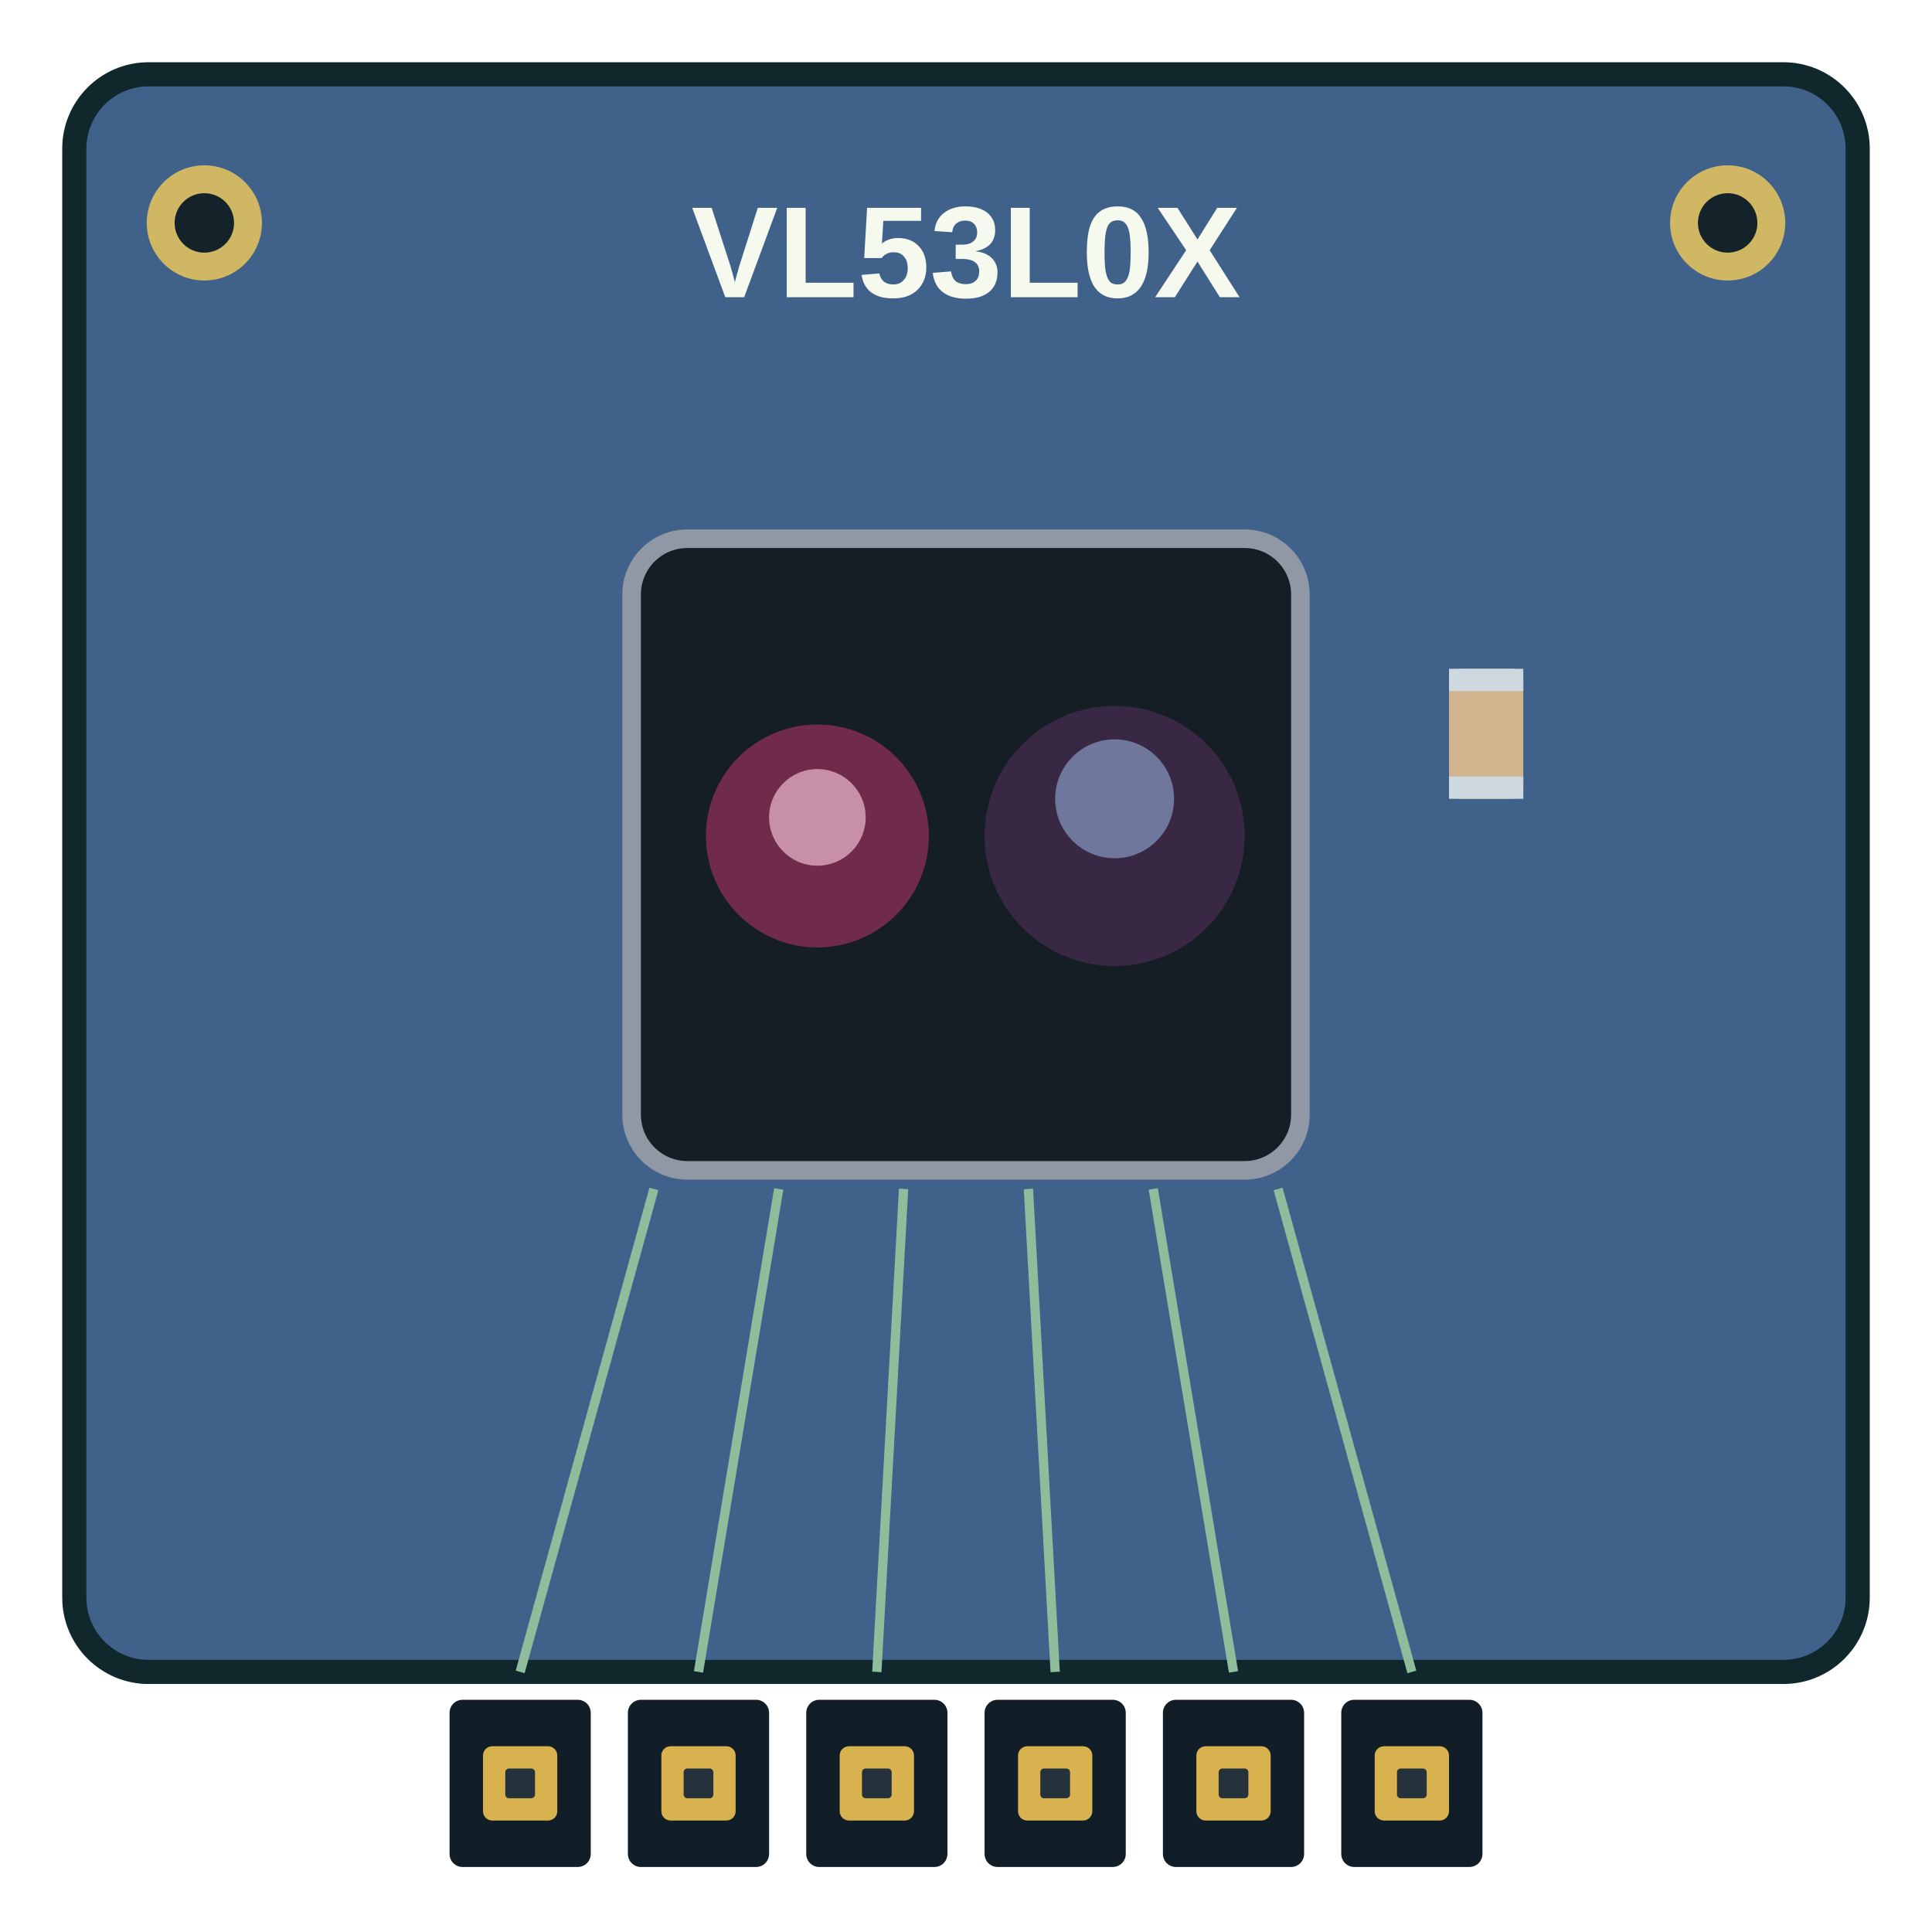
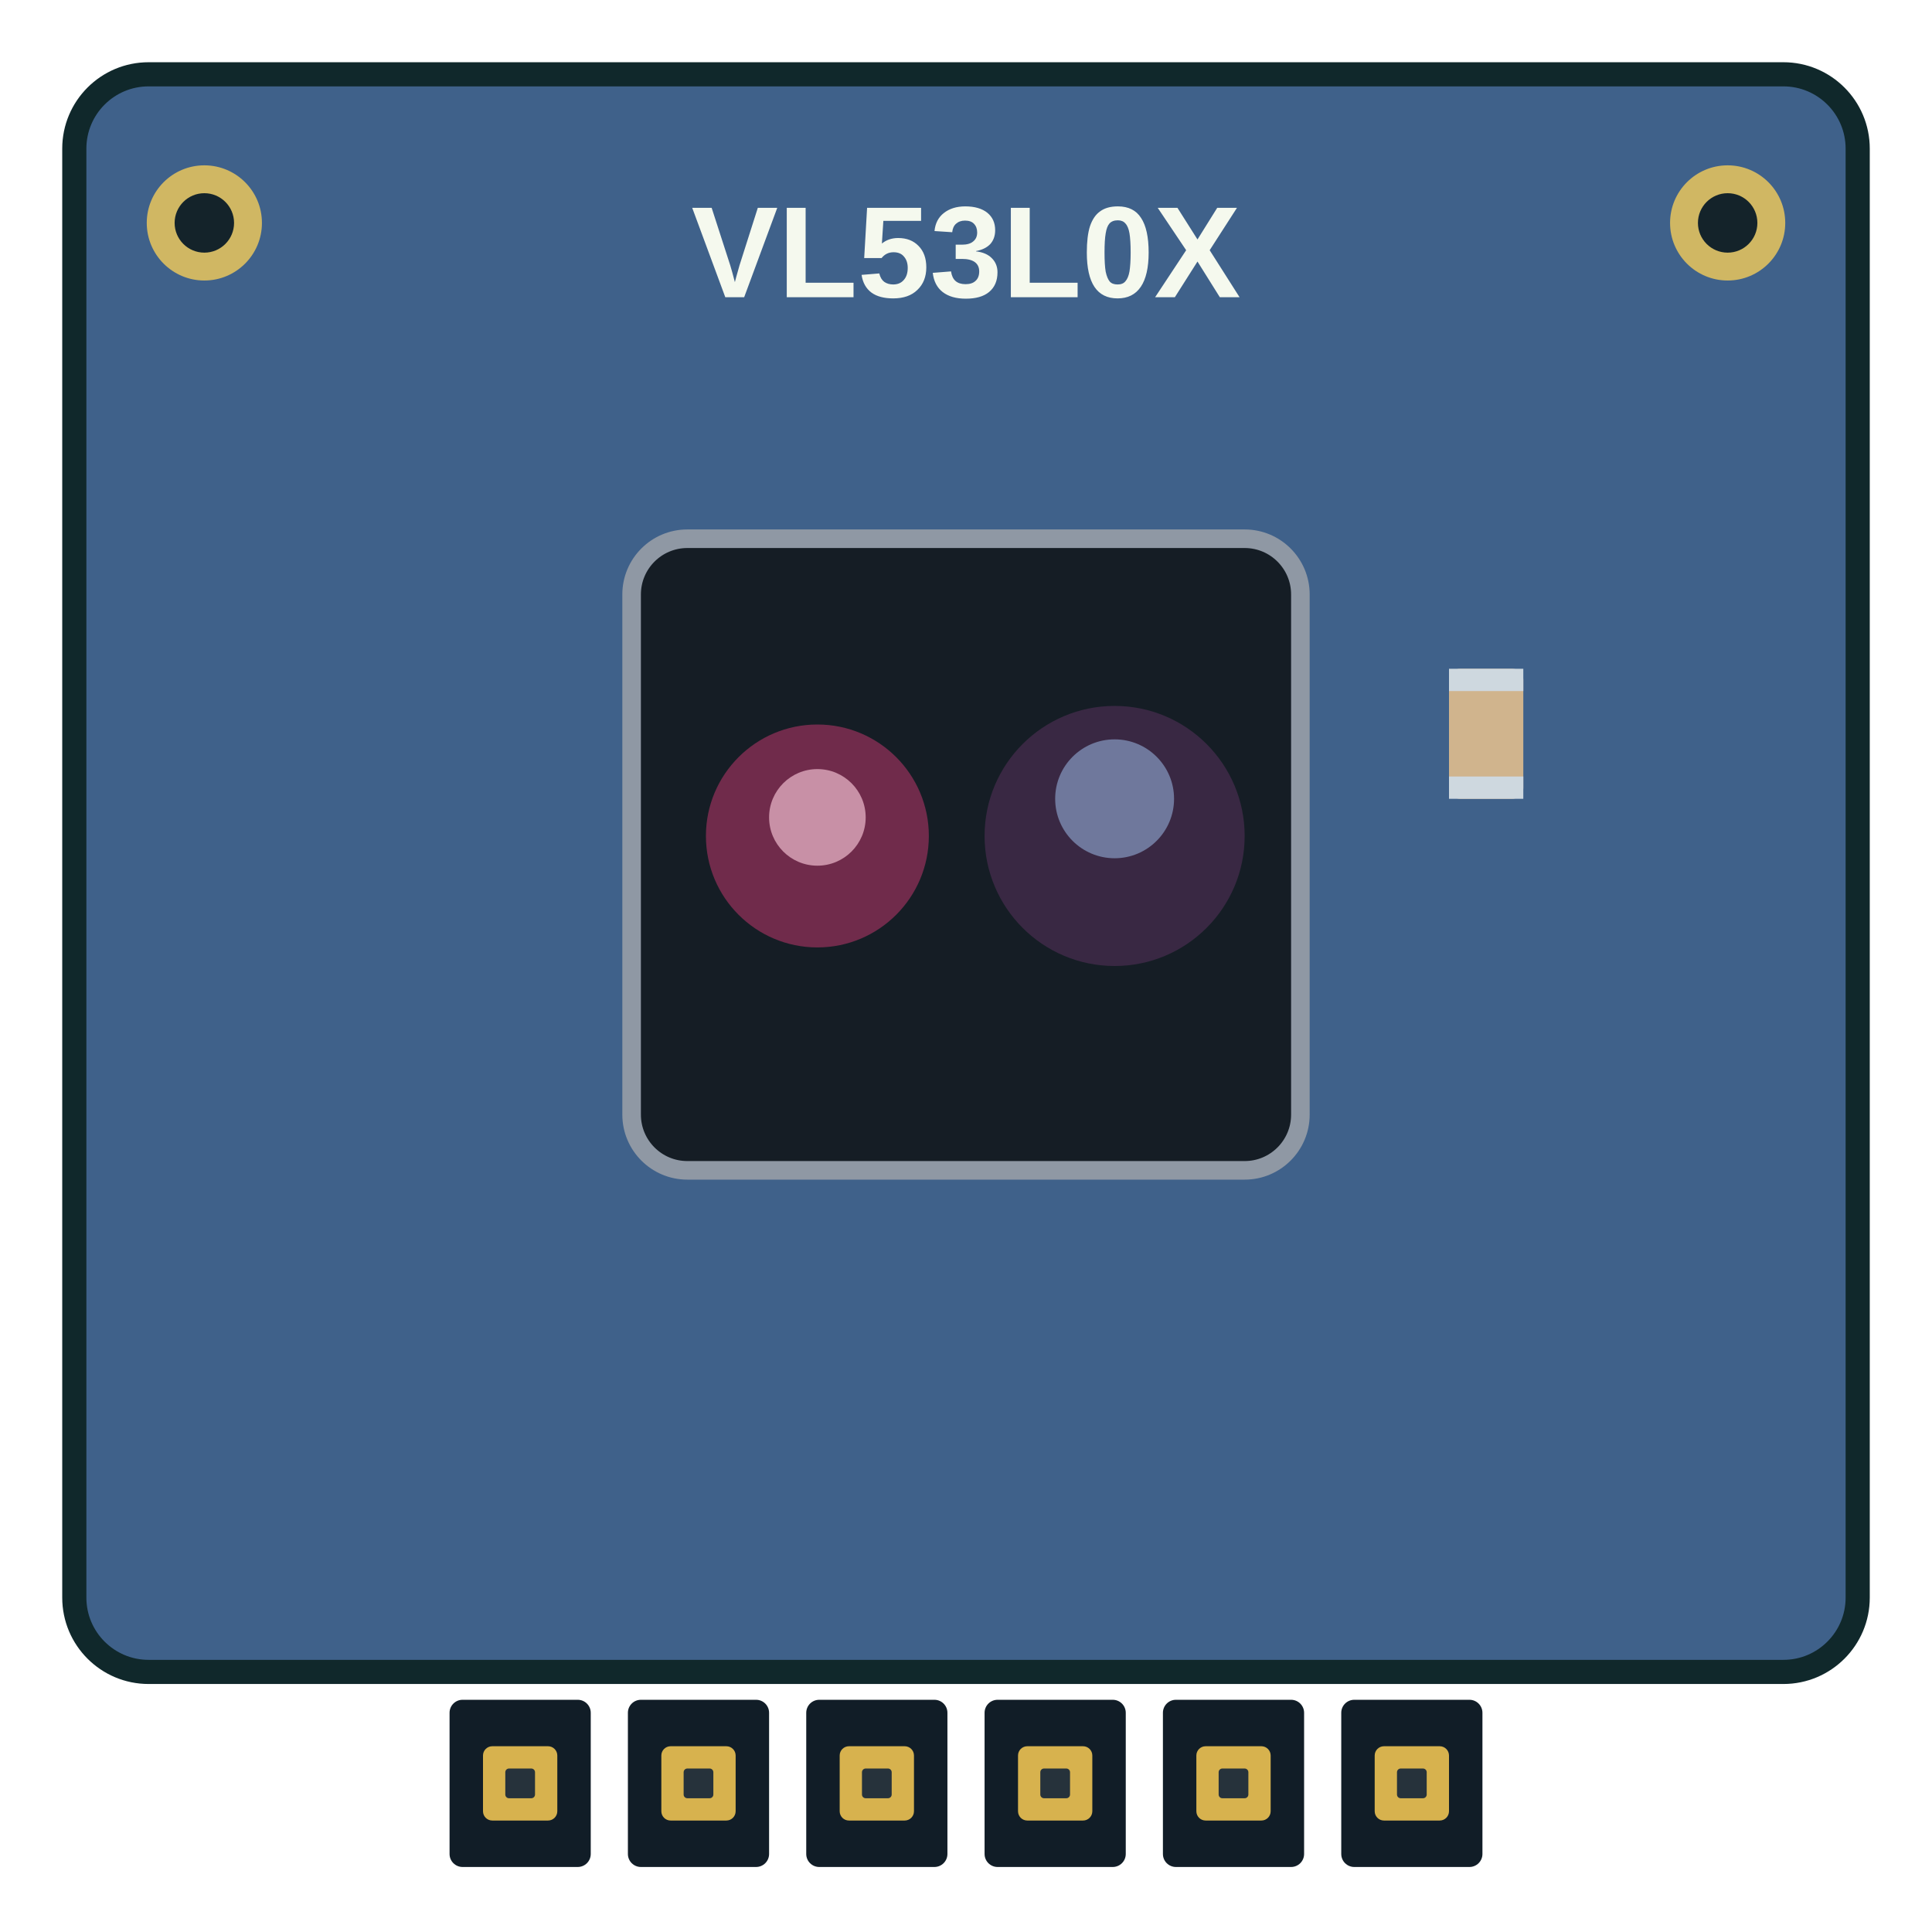
<svg xmlns="http://www.w3.org/2000/svg" width="104" height="104" viewBox="0 0 104 104">
  <defs>
    <linearGradient id="clear-epoxy" x2="1" y2=".2">
      <stop stop-color="#d6e9ec" stop-opacity=".8" />
      <stop offset=".35" stop-color="#eef9fc" stop-opacity=".55" />
      <stop offset=".7" stop-color="#a6c1cb" stop-opacity=".65" />
      <stop offset="1" stop-color="#607c8c" stop-opacity=".9" />
    </linearGradient>
    <linearGradient id="black-plastic" x2="1" y2="0">
      <stop stop-color="#131c23" />
      <stop offset=".4" stop-color="#46515b" />
      <stop offset="1" stop-color="#152029" />
    </linearGradient>
    <linearGradient id="metal" x2=".8" y2="1">
      <stop stop-color="#dce5e9" />
      <stop offset=".35" stop-color="#869baa" />
      <stop offset=".6" stop-color="#c4d0d8" />
      <stop offset="1" stop-color="#637e90" />
    </linearGradient>
    <linearGradient id="cap" x2=".3" y2="1">
      <stop stop-color="#748a99" />
      <stop offset="1" stop-color="#17232e" />
    </linearGradient>
    <linearGradient id="green" x2="0" y2="1">
      <stop stop-color="#28765c" />
      <stop offset="1" stop-color="#164c3b" />
    </linearGradient>
    <radialGradient id="lens" cx=".3" cy=".25">
      <stop stop-color="#f1fcff" />
      <stop offset=".35" stop-color="#b9dfed" stop-opacity=".9" />
      <stop offset="1" stop-color="#688f9d" stop-opacity=".8" />
    </radialGradient>
  </defs>
  <rect x="4" y="4" width="96" height="86" rx="4" fill="#3f618a" stroke="#10282b" stroke-width="1.3" />
  <circle cx="11" cy="12" r="3.1" fill="#d0b763" />
  <circle cx="11" cy="12" r="1.6" fill="#14232a" />
  <circle cx="93" cy="12" r="3.1" fill="#d0b763" />
  <circle cx="93" cy="12" r="1.6" fill="#14232a" />
-   <path d="M28 90L35.2 64" fill="none" stroke="#8fbd9c" stroke-width="0.5" />
-   <path d="M37.6 90L41.92 64" fill="none" stroke="#8fbd9c" stroke-width="0.5" />
-   <path d="M47.2 90L48.64 64" fill="none" stroke="#8fbd9c" stroke-width="0.5" />
-   <path d="M56.8 90L55.36 64" fill="none" stroke="#8fbd9c" stroke-width="0.5" />
-   <path d="M66.4 90L62.08 64" fill="none" stroke="#8fbd9c" stroke-width="0.5" />
-   <path d="M76 90L68.8 64" fill="none" stroke="#8fbd9c" stroke-width="0.5" />
  <g>
    <rect x="34" y="29" width="36" height="34" rx="3" fill="#151d25" stroke="#8f98a4" />
    <circle cx="44" cy="45" r="6" fill="#702b4b" />
    <circle cx="60" cy="45" r="7" fill="#392843" />
    <circle cx="44" cy="44" r="2.6" fill="#c890a6" />
    <circle cx="60" cy="43" r="3.2" fill="#6f789c" />
    <rect x="78" y="36" width="4" height="7" rx="0.6" fill="#d0b48d" />
    <rect x="78" y="36" width="4" height="1.2" rx="0" fill="#ced8df" />
    <rect x="78" y="41.8" width="4" height="1.2" rx="0" fill="#ced8df" />
  </g>
  <text x="52" y="16" fill="#f5f9ee" font-family="Arial, sans-serif" font-size="7" text-anchor="middle" font-weight="600">VL53L0X</text>
  <g data-pin="VCC" data-x="28" data-y="96">
    <rect x="24.2" y="91.5" width="7.6" height="9" rx="0.7" fill="#111d27" />
    <rect x="26" y="94" width="4" height="4" rx="0.5" fill="#d7b24e" />
    <rect x="27.2" y="95.2" width="1.6" height="1.6" rx="0.2" fill="#26323b" />
  </g>
  <g data-pin="GND" data-x="37.6" data-y="96">
    <rect x="33.8" y="91.5" width="7.6" height="9" rx="0.7" fill="#111d27" />
    <rect x="35.6" y="94" width="4" height="4" rx="0.5" fill="#d7b24e" />
    <rect x="36.8" y="95.2" width="1.6" height="1.6" rx="0.2" fill="#26323b" />
  </g>
  <g data-pin="SDA" data-x="47.2" data-y="96">
    <rect x="43.4" y="91.5" width="7.6" height="9" rx="0.7" fill="#111d27" />
    <rect x="45.2" y="94" width="4" height="4" rx="0.5" fill="#d7b24e" />
    <rect x="46.4" y="95.2" width="1.6" height="1.6" rx="0.2" fill="#26323b" />
  </g>
  <g data-pin="SCL" data-x="56.8" data-y="96">
    <rect x="53" y="91.5" width="7.6" height="9" rx="0.7" fill="#111d27" />
    <rect x="54.8" y="94" width="4" height="4" rx="0.5" fill="#d7b24e" />
    <rect x="56" y="95.2" width="1.6" height="1.6" rx="0.2" fill="#26323b" />
  </g>
  <g data-pin="XSHUT" data-x="66.4" data-y="96">
    <rect x="62.6" y="91.5" width="7.6" height="9" rx="0.7" fill="#111d27" />
    <rect x="64.4" y="94" width="4" height="4" rx="0.5" fill="#d7b24e" />
    <rect x="65.6" y="95.2" width="1.6" height="1.6" rx="0.2" fill="#26323b" />
  </g>
  <g data-pin="GPIO1" data-x="76" data-y="96">
    <rect x="72.2" y="91.5" width="7.6" height="9" rx="0.7" fill="#111d27" />
    <rect x="74" y="94" width="4" height="4" rx="0.5" fill="#d7b24e" />
    <rect x="75.2" y="95.2" width="1.6" height="1.6" rx="0.2" fill="#26323b" />
  </g>
</svg>
